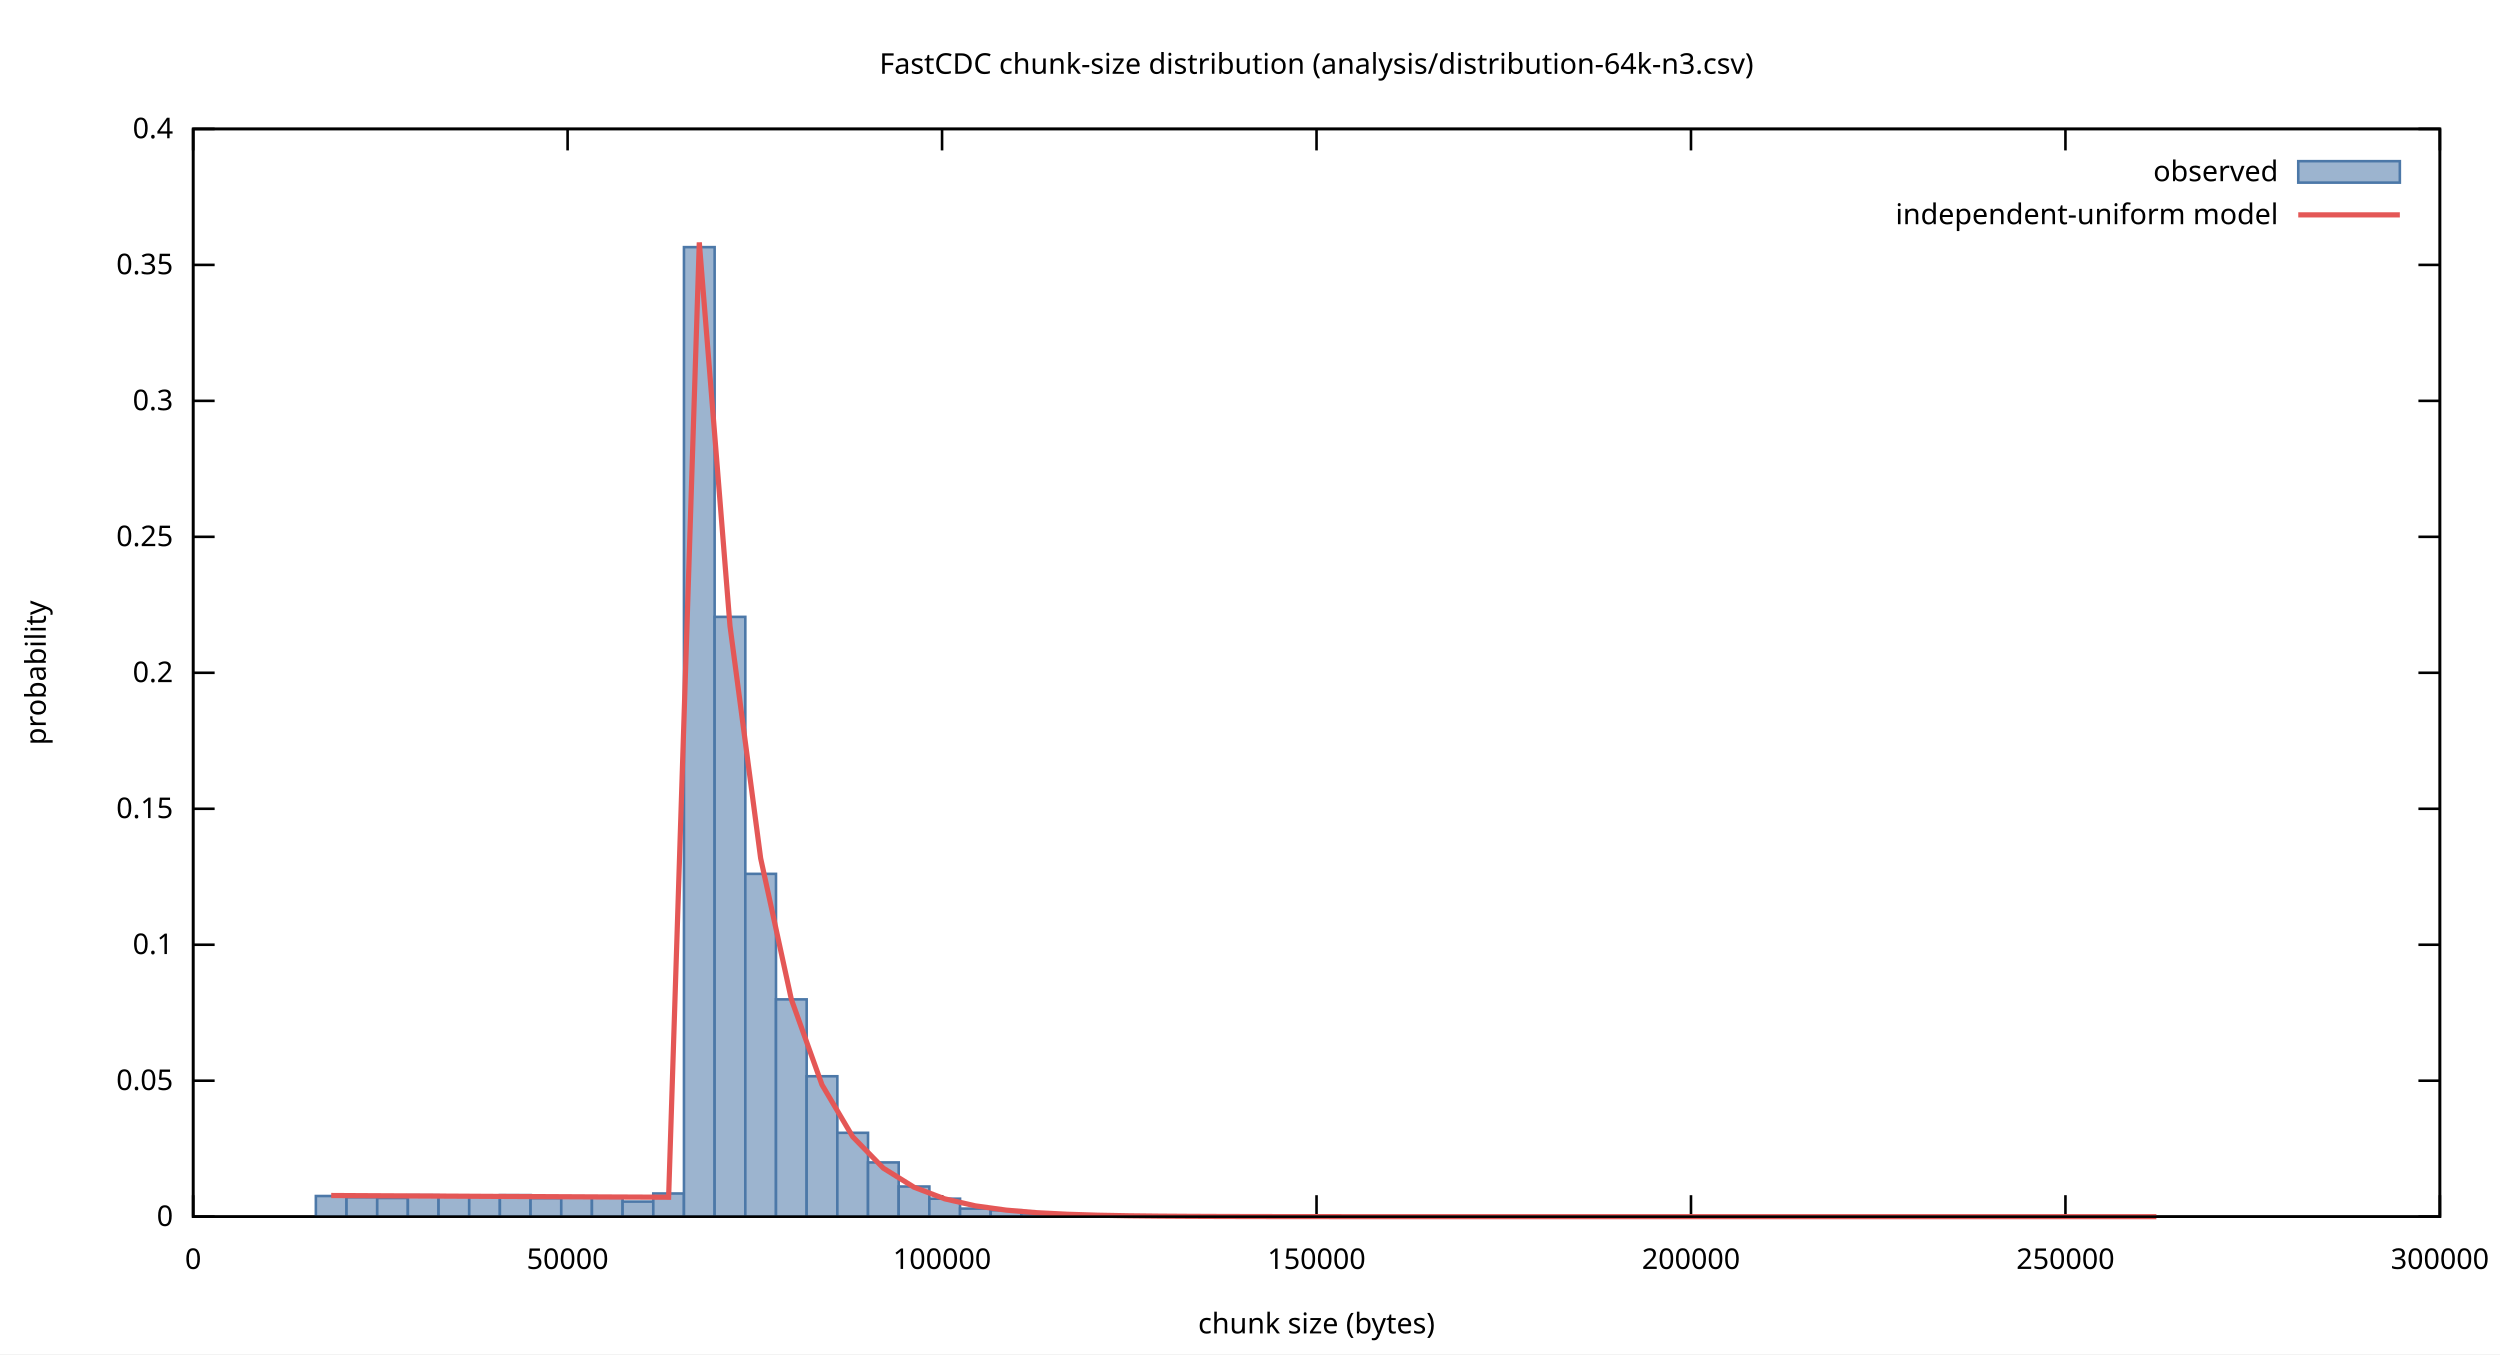
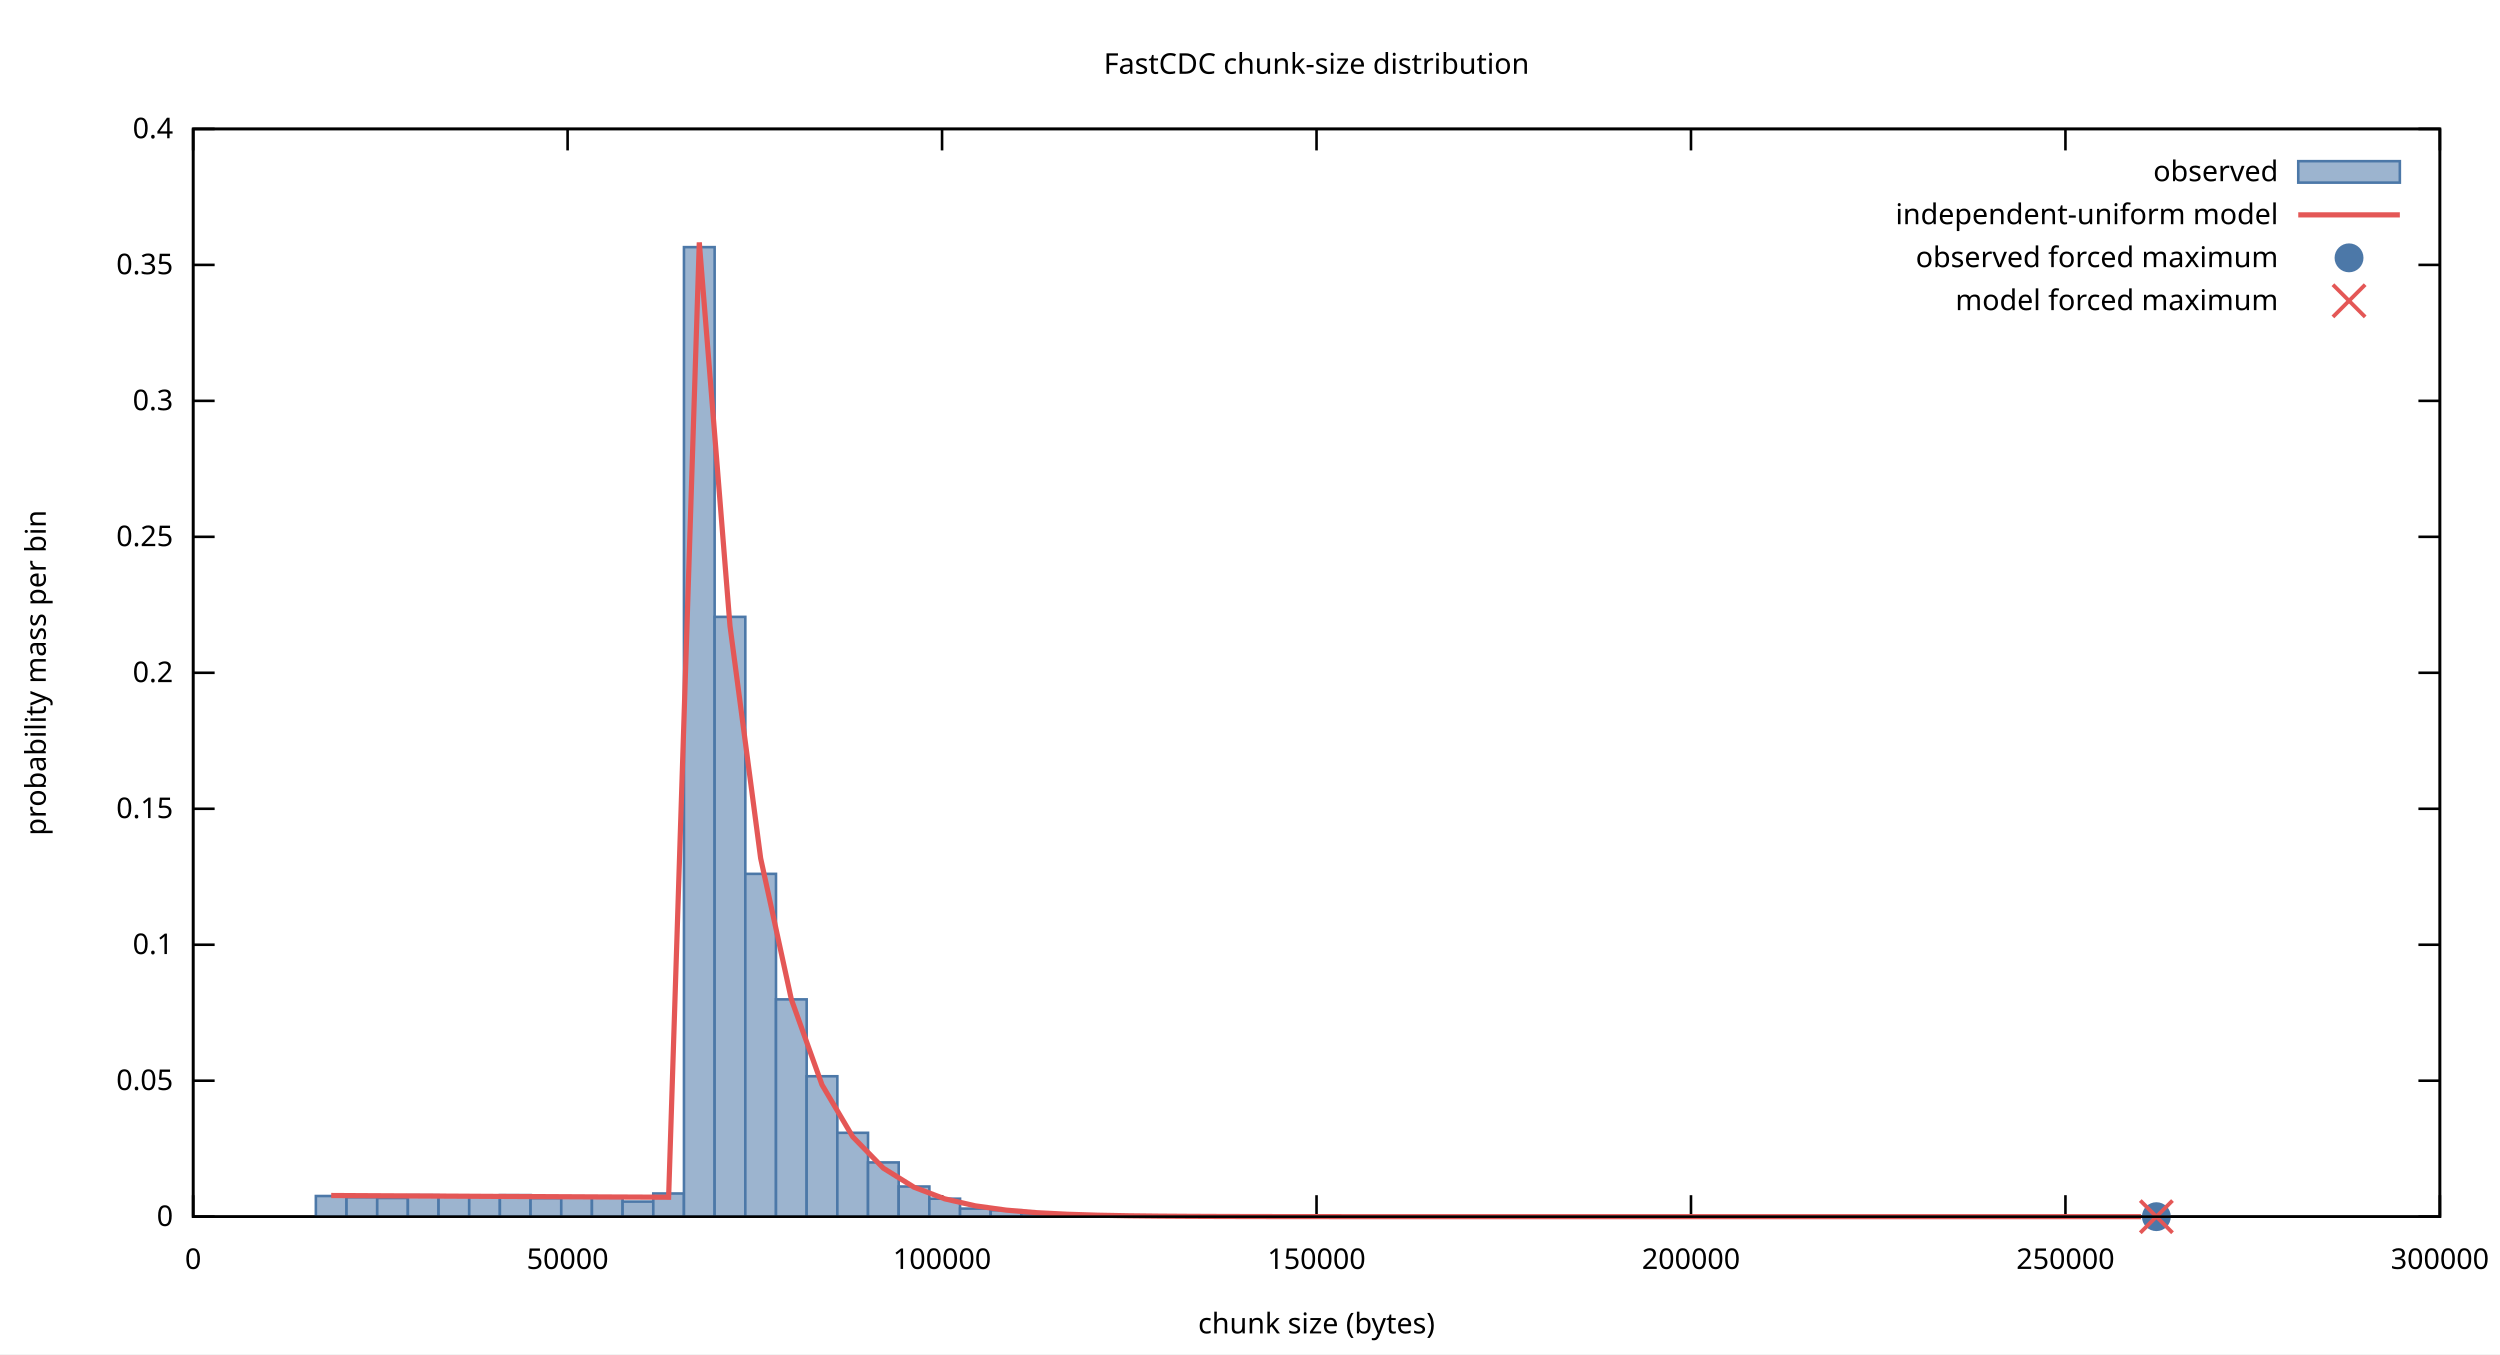
<svg xmlns="http://www.w3.org/2000/svg" xmlns:xlink="http://www.w3.org/1999/xlink" viewBox="0 0 960 520">
  <g id="gnuplot_canvas">
    <rect x="0" y="0" width="960" height="520" fill="#ffffff" />
    <defs>
      <circle id="gpDot" r="0.5" stroke-width="0.5" stroke="currentColor" />
      <path id="gpPt0" stroke-width="0.242" stroke="currentColor" d="M-1,0 h2 M0,-1 v2" />
      <path id="gpPt1" stroke-width="0.242" stroke="currentColor" d="M-1,-1 L1,1 M1,-1 L-1,1" />
      <path id="gpPt2" stroke-width="0.242" stroke="currentColor" d="M-1,0 L1,0 M0,-1 L0,1 M-1,-1 L1,1 M-1,1 L1,-1" />
      <rect id="gpPt3" stroke-width="0.242" stroke="currentColor" x="-1" y="-1" width="2" height="2" />
      <rect id="gpPt4" stroke-width="0.242" stroke="currentColor" fill="currentColor" x="-1" y="-1" width="2" height="2" />
      <circle id="gpPt5" stroke-width="0.242" stroke="currentColor" cx="0" cy="0" r="1" />
      <use xlink:href="#gpPt5" id="gpPt6" fill="currentColor" stroke="none" />
      <path id="gpPt7" stroke-width="0.242" stroke="currentColor" d="M0,-1.33 L-1.33,0.67 L1.33,0.67 z" />
      <use xlink:href="#gpPt7" id="gpPt8" fill="currentColor" stroke="none" />
      <use xlink:href="#gpPt7" id="gpPt9" stroke="currentColor" transform="rotate(180)" />
      <use xlink:href="#gpPt9" id="gpPt10" fill="currentColor" stroke="none" />
      <use xlink:href="#gpPt3" id="gpPt11" stroke="currentColor" transform="rotate(45)" />
      <use xlink:href="#gpPt11" id="gpPt12" fill="currentColor" stroke="none" />
      <path id="gpPt13" stroke-width="0.242" stroke="currentColor" d="M0,1.330 L1.265,0.411 L0.782,-1.067 L-0.782,-1.076 L-1.265,0.411 z" />
      <use xlink:href="#gpPt13" id="gpPt14" fill="currentColor" stroke="none" />
      <filter id="textbox" filterUnits="objectBoundingBox" x="0" y="0" height="1" width="1">
        <feFlood flood-color="#FFFFFF" flood-opacity="1" result="bgnd" />
        <feComposite in="SourceGraphic" in2="bgnd" operator="atop" />
      </filter>
      <filter id="greybox" filterUnits="objectBoundingBox" x="0" y="0" height="1" width="1">
        <feFlood flood-color="lightgrey" flood-opacity="1" result="grey" />
        <feComposite in="SourceGraphic" in2="grey" operator="atop" />
      </filter>
    </defs>
    <g fill="none" color="#FFFFFF" stroke="currentColor" stroke-width="1.00" stroke-linecap="butt" stroke-linejoin="miter">
</g>
    <g fill="none" color="black" stroke="currentColor" stroke-width="1.00" stroke-linecap="butt" stroke-linejoin="miter">
      <path stroke="black" d="M74.17,467.20 L82.42,467.20 M936.92,467.20 L928.67,467.20  " />
      <g transform="translate(66.48,470.78)" stroke="none" fill="black" font-family="sans" font-size="11.00" text-anchor="end">
        <text>
          <tspan font-family="sans"> 0</tspan>
        </text>
      </g>
    </g>
    <g fill="none" color="black" stroke="currentColor" stroke-width="1.00" stroke-linecap="butt" stroke-linejoin="miter">
      <path stroke="black" d="M74.17,414.99 L82.42,414.99 M936.92,414.99 L928.67,414.99  " />
      <g transform="translate(66.48,418.57)" stroke="none" fill="black" font-family="sans" font-size="11.00" text-anchor="end">
        <text>
          <tspan font-family="sans"> 0.05</tspan>
        </text>
      </g>
    </g>
    <g fill="none" color="black" stroke="currentColor" stroke-width="1.00" stroke-linecap="butt" stroke-linejoin="miter">
      <path stroke="black" d="M74.17,362.78 L82.42,362.78 M936.92,362.78 L928.67,362.78  " />
      <g transform="translate(66.48,366.36)" stroke="none" fill="black" font-family="sans" font-size="11.00" text-anchor="end">
        <text>
          <tspan font-family="sans"> 0.1</tspan>
        </text>
      </g>
    </g>
    <g fill="none" color="black" stroke="currentColor" stroke-width="1.00" stroke-linecap="butt" stroke-linejoin="miter">
      <path stroke="black" d="M74.17,310.57 L82.42,310.57 M936.92,310.57 L928.67,310.57  " />
      <g transform="translate(66.48,314.15)" stroke="none" fill="black" font-family="sans" font-size="11.00" text-anchor="end">
        <text>
          <tspan font-family="sans"> 0.15</tspan>
        </text>
      </g>
    </g>
    <g fill="none" color="black" stroke="currentColor" stroke-width="1.00" stroke-linecap="butt" stroke-linejoin="miter">
      <path stroke="black" d="M74.17,258.35 L82.42,258.35 M936.92,258.35 L928.67,258.35  " />
      <g transform="translate(66.48,261.93)" stroke="none" fill="black" font-family="sans" font-size="11.00" text-anchor="end">
        <text>
          <tspan font-family="sans"> 0.2</tspan>
        </text>
      </g>
    </g>
    <g fill="none" color="black" stroke="currentColor" stroke-width="1.00" stroke-linecap="butt" stroke-linejoin="miter">
      <path stroke="black" d="M74.17,206.14 L82.42,206.14 M936.92,206.14 L928.67,206.14  " />
      <g transform="translate(66.48,209.72)" stroke="none" fill="black" font-family="sans" font-size="11.00" text-anchor="end">
        <text>
          <tspan font-family="sans"> 0.25</tspan>
        </text>
      </g>
    </g>
    <g fill="none" color="black" stroke="currentColor" stroke-width="1.00" stroke-linecap="butt" stroke-linejoin="miter">
      <path stroke="black" d="M74.17,153.93 L82.42,153.93 M936.92,153.93 L928.67,153.93  " />
      <g transform="translate(66.48,157.51)" stroke="none" fill="black" font-family="sans" font-size="11.00" text-anchor="end">
        <text>
          <tspan font-family="sans"> 0.3</tspan>
        </text>
      </g>
    </g>
    <g fill="none" color="black" stroke="currentColor" stroke-width="1.00" stroke-linecap="butt" stroke-linejoin="miter">
      <path stroke="black" d="M74.17,101.72 L82.42,101.72 M936.92,101.72 L928.67,101.72  " />
      <g transform="translate(66.48,105.30)" stroke="none" fill="black" font-family="sans" font-size="11.00" text-anchor="end">
        <text>
          <tspan font-family="sans"> 0.35</tspan>
        </text>
      </g>
    </g>
    <g fill="none" color="black" stroke="currentColor" stroke-width="1.00" stroke-linecap="butt" stroke-linejoin="miter">
      <path stroke="black" d="M74.17,49.51 L82.42,49.51 M936.92,49.51 L928.67,49.51  " />
      <g transform="translate(66.48,53.09)" stroke="none" fill="black" font-family="sans" font-size="11.00" text-anchor="end">
        <text>
          <tspan font-family="sans"> 0.4</tspan>
        </text>
      </g>
    </g>
    <g fill="none" color="black" stroke="currentColor" stroke-width="1.00" stroke-linecap="butt" stroke-linejoin="miter">
      <path stroke="black" d="M74.17,467.20 L74.17,458.95 M74.17,49.51 L74.17,57.76  " />
      <g transform="translate(74.17,487.28)" stroke="none" fill="black" font-family="sans" font-size="11.00" text-anchor="middle">
        <text>
          <tspan font-family="sans"> 0</tspan>
        </text>
      </g>
    </g>
    <g fill="none" color="black" stroke="currentColor" stroke-width="1.00" stroke-linecap="butt" stroke-linejoin="miter">
      <path stroke="black" d="M217.96,467.20 L217.96,458.95 M217.96,49.51 L217.96,57.76  " />
      <g transform="translate(217.96,487.28)" stroke="none" fill="black" font-family="sans" font-size="11.00" text-anchor="middle">
        <text>
          <tspan font-family="sans"> 50000</tspan>
        </text>
      </g>
    </g>
    <g fill="none" color="black" stroke="currentColor" stroke-width="1.00" stroke-linecap="butt" stroke-linejoin="miter">
      <path stroke="black" d="M361.75,467.20 L361.75,458.95 M361.75,49.51 L361.75,57.76  " />
      <g transform="translate(361.75,487.28)" stroke="none" fill="black" font-family="sans" font-size="11.00" text-anchor="middle">
        <text>
          <tspan font-family="sans"> 100000</tspan>
        </text>
      </g>
    </g>
    <g fill="none" color="black" stroke="currentColor" stroke-width="1.00" stroke-linecap="butt" stroke-linejoin="miter">
      <path stroke="black" d="M505.55,467.20 L505.55,458.95 M505.55,49.51 L505.55,57.76  " />
      <g transform="translate(505.55,487.28)" stroke="none" fill="black" font-family="sans" font-size="11.00" text-anchor="middle">
        <text>
          <tspan font-family="sans"> 150000</tspan>
        </text>
      </g>
    </g>
    <g fill="none" color="black" stroke="currentColor" stroke-width="1.00" stroke-linecap="butt" stroke-linejoin="miter">
      <path stroke="black" d="M649.34,467.20 L649.34,458.95 M649.34,49.51 L649.34,57.76  " />
      <g transform="translate(649.34,487.28)" stroke="none" fill="black" font-family="sans" font-size="11.00" text-anchor="middle">
        <text>
          <tspan font-family="sans"> 200000</tspan>
        </text>
      </g>
    </g>
    <g fill="none" color="black" stroke="currentColor" stroke-width="1.00" stroke-linecap="butt" stroke-linejoin="miter">
      <path stroke="black" d="M793.13,467.20 L793.13,458.95 M793.13,49.51 L793.13,57.76  " />
      <g transform="translate(793.13,487.28)" stroke="none" fill="black" font-family="sans" font-size="11.00" text-anchor="middle">
        <text>
          <tspan font-family="sans"> 250000</tspan>
        </text>
      </g>
    </g>
    <g fill="none" color="black" stroke="currentColor" stroke-width="1.00" stroke-linecap="butt" stroke-linejoin="miter">
      <path stroke="black" d="M936.92,467.20 L936.92,458.95 M936.92,49.51 L936.92,57.76  " />
      <g transform="translate(936.92,487.28)" stroke="none" fill="black" font-family="sans" font-size="11.00" text-anchor="middle">
        <text>
          <tspan font-family="sans"> 300000</tspan>
        </text>
      </g>
    </g>
    <g fill="none" color="black" stroke="currentColor" stroke-width="1.00" stroke-linecap="butt" stroke-linejoin="miter">
</g>
    <g fill="none" color="black" stroke="currentColor" stroke-width="1.00" stroke-linecap="butt" stroke-linejoin="miter">
      <path stroke="black" d="M74.17,49.51 L74.17,467.20 L936.92,467.20 L936.92,49.51 L74.17,49.51 Z  " />
    </g>
    <g fill="none" color="black" stroke="currentColor" stroke-width="1.00" stroke-linecap="butt" stroke-linejoin="miter">
</g>
    <g id="gnuplot_plot_1">
      <g fill="none" color="black" stroke="currentColor" stroke-width="1.00" stroke-linecap="butt" stroke-linejoin="miter">
        <g transform="translate(874.84,69.59)" stroke="none" fill="black" font-family="sans" font-size="11.00" text-anchor="end">
          <text>
            <tspan font-family="sans">observed</tspan>
          </text>
        </g>
      </g>
      <g fill="none" color="black" stroke="currentColor" stroke-width="1.00" stroke-linecap="butt" stroke-linejoin="miter">
        <g stroke="none" shape-rendering="crispEdges">
          <polygon fill="rgb(156, 180, 207)" points="882.53,70.13 921.54,70.13 921.54,61.88 882.53,61.88 " />
        </g>
        <path stroke="rgb( 76, 120, 168)" d="M882.53,70.13 L921.54,70.13 L921.54,61.89 L882.53,61.89 L882.53,70.13 Z  " />
      </g>
      <g fill="none" color="black" stroke="currentColor" stroke-width="1.00" stroke-linecap="butt" stroke-linejoin="miter">
        <g stroke="none" shape-rendering="crispEdges">
          <polygon fill="rgb(156, 180, 207)" points="121.29,467.20 133.08,467.20 133.08,459.26 121.29,459.26 " />
        </g>
        <path stroke="rgb( 76, 120, 168)" d="M121.29,467.20 L121.29,459.27 L133.07,459.27 L133.07,467.20 L121.29,467.20 Z  " />
        <g stroke="none" shape-rendering="crispEdges">
          <polygon fill="rgb(156, 180, 207)" points="133.07,467.20 144.86,467.20 144.86,459.74 133.07,459.74 " />
        </g>
        <path stroke="rgb( 76, 120, 168)" d="M133.07,467.20 L133.07,459.75 L144.85,459.75 L144.85,467.20 L133.07,467.20 Z  " />
        <g stroke="none" shape-rendering="crispEdges">
          <polygon fill="rgb(156, 180, 207)" points="144.85,467.20 156.64,467.20 156.64,460.02 144.85,460.02 " />
        </g>
        <path stroke="rgb( 76, 120, 168)" d="M144.85,467.20 L144.85,460.03 L156.63,460.03 L156.63,467.20 L144.85,467.20 Z  " />
        <g stroke="none" shape-rendering="crispEdges">
          <polygon fill="rgb(156, 180, 207)" points="156.63,467.20 168.42,467.20 168.42,458.92 156.63,458.92 " />
        </g>
        <path stroke="rgb( 76, 120, 168)" d="M156.63,467.20 L156.63,458.93 L168.41,458.93 L168.41,467.20 L156.63,467.20 Z  " />
        <g stroke="none" shape-rendering="crispEdges">
          <polygon fill="rgb(156, 180, 207)" points="168.41,467.20 180.19,467.20 180.19,459.26 168.41,459.26 " />
        </g>
        <path stroke="rgb( 76, 120, 168)" d="M168.41,467.20 L168.41,459.27 L180.18,459.27 L180.18,467.20 L168.41,467.20 Z  " />
        <g stroke="none" shape-rendering="crispEdges">
          <polygon fill="rgb(156, 180, 207)" points="180.18,467.20 191.97,467.20 191.97,459.54 180.18,459.54 " />
        </g>
        <path stroke="rgb( 76, 120, 168)" d="M180.18,467.20 L180.18,459.55 L191.96,459.55 L191.96,467.20 L180.18,467.20 Z  " />
        <g stroke="none" shape-rendering="crispEdges">
          <polygon fill="rgb(156, 180, 207)" points="191.96,467.20 203.75,467.20 203.75,458.92 191.96,458.92 " />
        </g>
        <path stroke="rgb( 76, 120, 168)" d="M191.96,467.20 L191.96,458.93 L203.74,458.93 L203.74,467.20 L191.96,467.20 Z  " />
        <g stroke="none" shape-rendering="crispEdges">
          <polygon fill="rgb(156, 180, 207)" points="203.74,467.20 215.53,467.20 215.53,460.09 203.74,460.09 " />
        </g>
        <path stroke="rgb( 76, 120, 168)" d="M203.74,467.20 L203.74,460.10 L215.52,460.10 L215.52,467.20 L203.74,467.20 Z  " />
        <g stroke="none" shape-rendering="crispEdges">
          <polygon fill="rgb(156, 180, 207)" points="215.52,467.20 227.31,467.20 227.31,459.47 215.52,459.47 " />
        </g>
        <path stroke="rgb( 76, 120, 168)" d="M215.52,467.20 L215.52,459.48 L227.30,459.48 L227.30,467.20 L215.52,467.20 Z  " />
        <g stroke="none" shape-rendering="crispEdges">
          <polygon fill="rgb(156, 180, 207)" points="227.30,467.20 239.09,467.20 239.09,459.47 227.30,459.47 " />
        </g>
        <path stroke="rgb( 76, 120, 168)" d="M227.30,467.20 L227.30,459.48 L239.08,459.48 L239.08,467.20 L227.30,467.20 Z  " />
        <g stroke="none" shape-rendering="crispEdges">
          <polygon fill="rgb(156, 180, 207)" points="239.08,467.20 250.87,467.20 250.87,461.40 239.08,461.40 " />
        </g>
        <path stroke="rgb( 76, 120, 168)" d="M239.08,467.20 L239.08,461.41 L250.86,461.41 L250.86,467.20 L239.08,467.20 Z  " />
        <g stroke="none" shape-rendering="crispEdges">
          <polygon fill="rgb(156, 180, 207)" points="250.86,467.20 262.65,467.20 262.65,458.29 250.86,458.29 " />
        </g>
        <path stroke="rgb( 76, 120, 168)" d="M250.86,467.20 L250.86,458.30 L262.64,458.30 L262.64,467.20 L250.86,467.20 Z  " />
        <g stroke="none" shape-rendering="crispEdges">
          <polygon fill="rgb(156, 180, 207)" points="262.64,467.20 274.43,467.20 274.43,94.89 262.64,94.89 " />
        </g>
        <path stroke="rgb( 76, 120, 168)" d="M262.64,467.20 L262.64,94.90 L274.42,94.90 L274.42,467.20 L262.64,467.20 Z  " />
        <g stroke="none" shape-rendering="crispEdges">
          <polygon fill="rgb(156, 180, 207)" points="274.42,467.20 286.21,467.20 286.21,236.87 274.42,236.87 " />
        </g>
        <path stroke="rgb( 76, 120, 168)" d="M274.42,467.20 L274.42,236.88 L286.20,236.88 L286.20,467.20 L274.42,467.20 Z  " />
        <g stroke="none" shape-rendering="crispEdges">
          <polygon fill="rgb(156, 180, 207)" points="286.20,467.20 297.99,467.20 297.99,335.55 286.20,335.55 " />
        </g>
        <path stroke="rgb( 76, 120, 168)" d="M286.20,467.20 L286.20,335.56 L297.98,335.56 L297.98,467.20 L286.20,467.20 Z  " />
        <g stroke="none" shape-rendering="crispEdges">
          <polygon fill="rgb(156, 180, 207)" points="297.98,467.20 309.77,467.20 309.77,383.75 297.98,383.75 " />
        </g>
        <path stroke="rgb( 76, 120, 168)" d="M297.98,467.20 L297.98,383.76 L309.76,383.76 L309.76,467.20 L297.98,467.20 Z  " />
        <g stroke="none" shape-rendering="crispEdges">
          <polygon fill="rgb(156, 180, 207)" points="309.76,467.20 321.55,467.20 321.55,413.27 309.76,413.27 " />
        </g>
        <path stroke="rgb( 76, 120, 168)" d="M309.76,467.20 L309.76,413.28 L321.54,413.28 L321.54,467.20 L309.76,467.20 Z  " />
        <g stroke="none" shape-rendering="crispEdges">
          <polygon fill="rgb(156, 180, 207)" points="321.54,467.20 333.33,467.20 333.33,434.99 321.54,434.99 " />
        </g>
        <path stroke="rgb( 76, 120, 168)" d="M321.54,467.20 L321.54,435.00 L333.32,435.00 L333.32,467.20 L321.54,467.20 Z  " />
        <g stroke="none" shape-rendering="crispEdges">
          <polygon fill="rgb(156, 180, 207)" points="333.32,467.20 345.11,467.20 345.11,446.36 333.32,446.36 " />
        </g>
        <path stroke="rgb( 76, 120, 168)" d="M333.32,467.20 L333.32,446.37 L345.10,446.37 L345.10,467.20 L333.32,467.20 Z  " />
        <g stroke="none" shape-rendering="crispEdges">
          <polygon fill="rgb(156, 180, 207)" points="345.10,467.20 356.89,467.20 356.89,455.61 345.10,455.61 " />
        </g>
        <path stroke="rgb( 76, 120, 168)" d="M345.10,467.20 L345.10,455.62 L356.88,455.62 L356.88,467.20 L345.10,467.20 Z  " />
        <g stroke="none" shape-rendering="crispEdges">
          <polygon fill="rgb(156, 180, 207)" points="356.88,467.20 368.67,467.20 368.67,460.29 356.88,460.29 " />
        </g>
        <path stroke="rgb( 76, 120, 168)" d="M356.88,467.20 L356.88,460.30 L368.66,460.30 L368.66,467.20 L356.88,467.20 Z  " />
        <g stroke="none" shape-rendering="crispEdges">
          <polygon fill="rgb(156, 180, 207)" points="368.66,467.20 380.44,467.20 380.44,464.09 368.66,464.09 " />
        </g>
        <path stroke="rgb( 76, 120, 168)" d="M368.66,467.20 L368.66,464.10 L380.43,464.10 L380.43,467.20 L368.66,467.20 Z  " />
        <g stroke="none" shape-rendering="crispEdges">
          <polygon fill="rgb(156, 180, 207)" points="380.43,467.20 392.22,467.20 392.22,464.71 380.43,464.71 " />
        </g>
        <path stroke="rgb( 76, 120, 168)" d="M380.43,467.20 L380.43,464.72 L392.21,464.72 L392.21,467.20 L380.43,467.20 Z  " />
        <g stroke="none" shape-rendering="crispEdges">
          <polygon fill="rgb(156, 180, 207)" points="392.21,467.20 404.00,467.20 404.00,465.95 392.21,465.95 " />
        </g>
        <path stroke="rgb( 76, 120, 168)" d="M392.21,467.20 L392.21,465.96 L403.99,465.96 L403.99,467.20 L392.21,467.20 Z  " />
        <g stroke="none" shape-rendering="crispEdges">
          <polygon fill="rgb(156, 180, 207)" points="403.99,467.20 415.78,467.20 415.78,466.36 403.99,466.36 " />
        </g>
        <path stroke="rgb( 76, 120, 168)" d="M403.99,467.20 L403.99,466.37 L415.77,466.37 L415.77,467.20 L403.99,467.20 Z  " />
        <g stroke="none" shape-rendering="crispEdges">
          <polygon fill="rgb(156, 180, 207)" points="415.77,467.20 427.56,467.20 427.56,466.78 415.77,466.78 " />
        </g>
        <path stroke="rgb( 76, 120, 168)" d="M415.77,467.20 L415.77,466.79 L427.55,466.79 L427.55,467.20 L415.77,467.20 Z  " />
        <g stroke="none" shape-rendering="crispEdges">
          <polygon fill="rgb(156, 180, 207)" points="427.55,467.20 439.34,467.20 439.34,466.98 427.55,466.98 " />
        </g>
        <path stroke="rgb( 76, 120, 168)" d="M427.55,467.20 L427.55,466.99 L439.33,466.99 L439.33,467.20 L427.55,467.20 Z  " />
        <g stroke="none" shape-rendering="crispEdges">
          <polygon fill="rgb(156, 180, 207)" points="439.33,467.20 451.12,467.20 451.12,466.85 439.33,466.85 " />
        </g>
        <path stroke="rgb( 76, 120, 168)" d="M439.33,467.20 L439.33,466.86 L451.11,466.86 L451.11,467.20 L439.33,467.20 Z  " />
        <g stroke="none" shape-rendering="crispEdges">
          <polygon fill="rgb(156, 180, 207)" points="451.11,467.20 462.90,467.20 462.90,466.85 451.11,466.85 " />
        </g>
        <path stroke="rgb( 76, 120, 168)" d="M451.11,467.20 L451.11,466.86 L462.89,466.86 L462.89,467.20 L451.11,467.20 Z  " />
        <g stroke="none" shape-rendering="crispEdges">
          <polygon fill="rgb(156, 180, 207)" points="486.45,467.20 498.24,467.20 498.24,467.05 486.45,467.05 " />
        </g>
        <path stroke="rgb( 76, 120, 168)" d="M486.45,467.20 L486.45,467.06 L498.23,467.06 L498.23,467.20 L486.45,467.20 Z  " />
        <g stroke="none" shape-rendering="crispEdges">
          <polygon fill="rgb(156, 180, 207)" points="510.01,467.20 521.80,467.20 521.80,467.12 510.01,467.12 " />
        </g>
        <path stroke="rgb( 76, 120, 168)" d="M510.01,467.20 L510.01,467.13 L521.79,467.13 L521.79,467.20 L510.01,467.20 Z  " />
      </g>
    </g>
    <g id="gnuplot_plot_2">
      <g fill="none" color="#FFFFFF" stroke="rgb( 76, 120, 168)" stroke-width="2.00" stroke-linecap="butt" stroke-linejoin="miter">
</g>
      <g fill="none" color="black" stroke="currentColor" stroke-width="2.00" stroke-linecap="butt" stroke-linejoin="miter">
        <g transform="translate(874.84,86.09)" stroke="none" fill="black" font-family="sans" font-size="11.00" text-anchor="end">
          <text>
            <tspan font-family="sans">independent-uniform model</tspan>
          </text>
        </g>
      </g>
      <g fill="none" color="black" stroke="currentColor" stroke-width="2.00" stroke-linecap="butt" stroke-linejoin="miter">
-         <path stroke="rgb(228,  87,  86)" d="M882.53,82.51 L921.54,82.51 M127.18,459.07 L138.96,459.14 L150.74,459.20 L162.52,459.26 L174.30,459.32 L186.07,459.39   L197.85,459.45 L209.63,459.51 L221.41,459.57 L233.19,459.63 L244.97,459.68 L256.75,459.74 L268.53,93.08 L280.31,240.29   L292.09,329.58 L303.87,383.73 L315.65,416.57 L327.43,436.50 L339.21,448.58 L350.99,455.90 L362.77,460.35 L374.55,463.05   L386.32,464.68 L398.10,465.67 L409.88,466.27 L421.66,466.64 L433.44,466.86 L445.22,466.99 L457.00,467.07 L468.78,467.12   L480.56,467.15 L492.34,467.17 L504.12,467.18 L515.90,467.19 L527.68,467.19 L539.46,467.20 L551.24,467.20 L563.02,467.20   L574.80,467.20 L586.57,467.20 L598.35,467.20 L610.13,467.20 L621.91,467.20 L633.69,467.20 L645.47,467.20 L657.25,467.20   L669.03,467.20 L680.81,467.20 L692.59,467.20 L704.37,467.20 L716.15,467.20 L727.93,467.20 L739.71,467.20 L751.49,467.20   L763.27,467.20 L775.05,467.20 L786.82,467.20 L798.60,467.20 L810.38,467.20 L822.16,467.20 L828.05,467.20  " />
+         <path stroke="rgb(228,  87,  86)" d="M882.53,82.51 L921.54,82.51 M127.18,459.07 L138.96,459.14 L150.74,459.20 L162.52,459.26 L174.30,459.32 L186.07,459.39   L197.85,459.45 L209.63,459.51 L221.41,459.57 L233.19,459.63 L244.97,459.68 L256.75,459.74 L268.53,93.08 L280.31,240.29   L292.09,329.58 L303.87,383.73 L315.65,416.57 L327.43,436.50 L339.21,448.58 L350.99,455.90 L362.77,460.35 L374.55,463.05   L386.32,464.68 L398.10,465.67 L409.88,466.27 L421.66,466.64 L433.44,466.86 L445.22,466.99 L457.00,467.07 L468.78,467.12   L480.56,467.15 L492.34,467.17 L504.12,467.18 L515.90,467.19 L527.68,467.19 L539.46,467.20 L551.24,467.20 L563.02,467.20   L574.80,467.20 L586.57,467.20 L598.35,467.20 L610.13,467.20 L621.91,467.20 L633.69,467.20 L645.47,467.20 L657.25,467.20   L669.03,467.20 L680.81,467.20 L692.59,467.20 L704.37,467.20 L716.15,467.20 L727.93,467.20 L739.71,467.20 L751.49,467.20   L763.27,467.20 L775.05,467.20 L786.82,467.20 L798.60,467.20 L810.38,467.20 L822.16,467.20  " />
+       </g>
+     </g>
+     <g id="gnuplot_plot_3">
+       <g fill="none" color="#FFFFFF" stroke="rgb(228,  87,  86)" stroke-width="1.00" stroke-linecap="butt" stroke-linejoin="miter">
+ </g>
+       <g fill="none" color="black" stroke="currentColor" stroke-width="1.00" stroke-linecap="butt" stroke-linejoin="miter">
+         <g transform="translate(874.84,102.59)" stroke="none" fill="black" font-family="sans" font-size="11.00" text-anchor="end">
+           <text>
+             <tspan font-family="sans">observed forced maximum</tspan>
+           </text>
+         </g>
+       </g>
+       <g fill="none" color="black" stroke="currentColor" stroke-width="1.00" stroke-linecap="butt" stroke-linejoin="miter">
+         <use xlink:href="#gpPt6" transform="translate(828.05,467.20) scale(4.95)" color="rgb( 76, 120, 168)" />
+         <use xlink:href="#gpPt6" transform="translate(902.03,99.01) scale(4.95)" color="rgb( 76, 120, 168)" />
+       </g>
+     </g>
+     <g id="gnuplot_plot_4">
+       <g fill="none" color="#FFFFFF" stroke="rgb( 76, 120, 168)" stroke-width="2.00" stroke-linecap="butt" stroke-linejoin="miter">
+ </g>
+       <g fill="none" color="black" stroke="currentColor" stroke-width="2.00" stroke-linecap="butt" stroke-linejoin="miter">
+         <g transform="translate(874.84,119.09)" stroke="none" fill="black" font-family="sans" font-size="11.00" text-anchor="end">
+           <text>
+             <tspan font-family="sans">model forced maximum</tspan>
+           </text>
+         </g>
+       </g>
+       <g fill="none" color="black" stroke="currentColor" stroke-width="2.00" stroke-linecap="butt" stroke-linejoin="miter">
+         <use xlink:href="#gpPt1" transform="translate(828.05,467.20) scale(6.19)" color="rgb(228,  87,  86)" />
+         <use xlink:href="#gpPt1" transform="translate(902.03,115.51) scale(6.19)" color="rgb(228,  87,  86)" />
      </g>
    </g>
    <g fill="none" color="black" stroke="currentColor" stroke-width="2.00" stroke-linecap="butt" stroke-linejoin="miter">
</g>
    <g fill="none" color="black" stroke="black" stroke-width="1.00" stroke-linecap="butt" stroke-linejoin="miter">
</g>
    <g fill="none" color="black" stroke="currentColor" stroke-width="1.00" stroke-linecap="butt" stroke-linejoin="miter">
      <path stroke="black" d="M74.17,49.51 L74.17,467.20 L936.92,467.20 L936.92,49.51 L74.17,49.51 Z  " />
      <g transform="translate(17.58,258.36) rotate(270.00)" stroke="none" fill="black" font-family="sans" font-size="11.00" text-anchor="middle">
        <text>
-           <tspan font-family="sans">probability</tspan>
+           <tspan font-family="sans">probability mass per bin</tspan>
        </text>
      </g>
    </g>
    <g fill="none" color="black" stroke="currentColor" stroke-width="1.00" stroke-linecap="butt" stroke-linejoin="miter">
      <g transform="translate(505.54,512.03)" stroke="none" fill="black" font-family="sans" font-size="11.00" text-anchor="middle">
        <text>
          <tspan font-family="sans">chunk size (bytes)</tspan>
        </text>
      </g>
    </g>
    <g fill="none" color="black" stroke="currentColor" stroke-width="1.00" stroke-linecap="butt" stroke-linejoin="miter">
</g>
    <g fill="none" color="black" stroke="currentColor" stroke-width="1.00" stroke-linecap="butt" stroke-linejoin="miter">
      <g transform="translate(505.54,28.34)" stroke="none" fill="black" font-family="sans" font-size="11.00" text-anchor="middle">
        <text>
-           <tspan font-family="sans">FastCDC chunk-size distribution (analysis/distribution-64k-n3.csv)</tspan>
+           <tspan font-family="sans">FastCDC chunk-size distribution</tspan>
        </text>
      </g>
    </g>
    <g fill="none" color="black" stroke="currentColor" stroke-width="1.00" stroke-linecap="butt" stroke-linejoin="miter">
</g>
  </g>
</svg>
